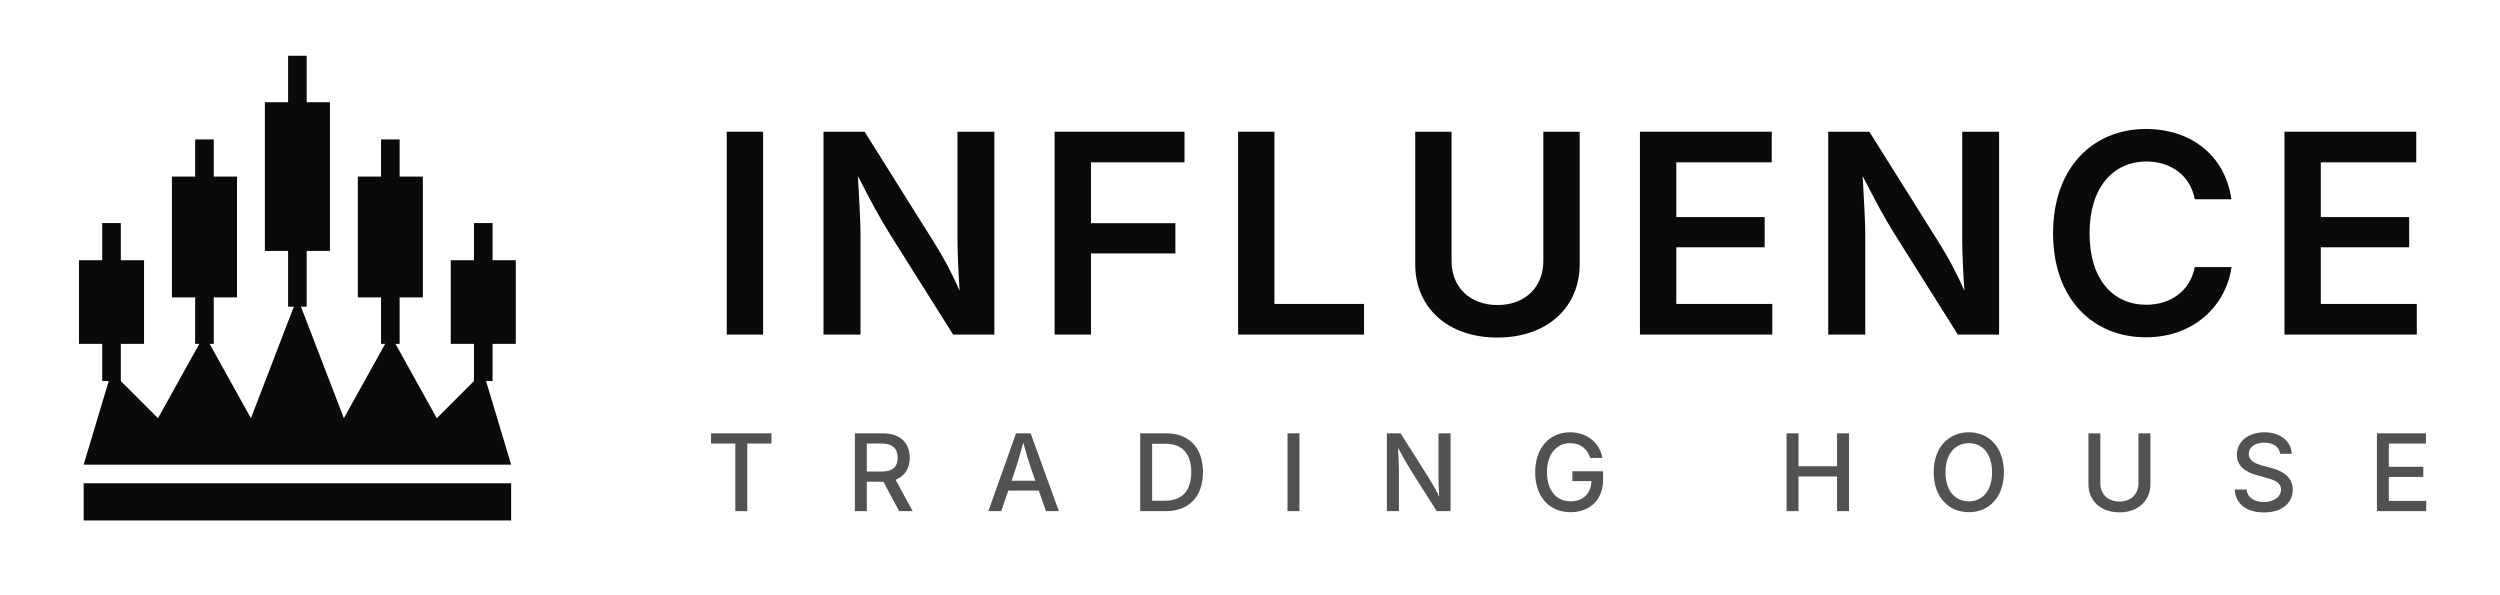
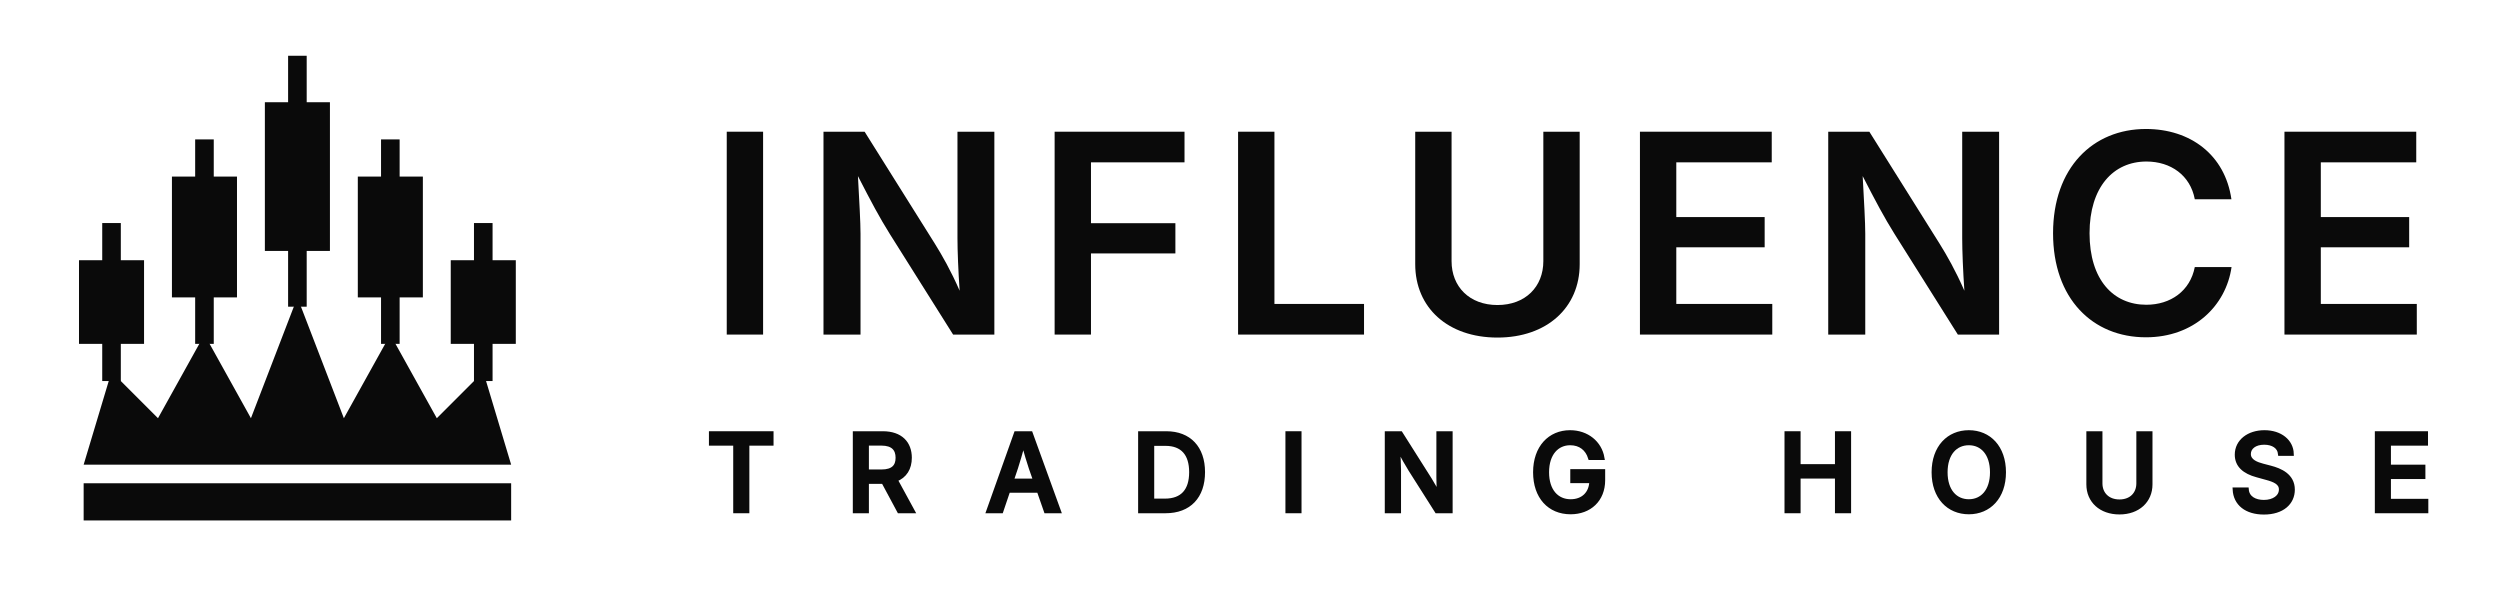
<svg xmlns="http://www.w3.org/2000/svg" viewBox="0 0 269 64" width="269" height="64">
  <g transform="translate(0 4) scale(1.0)">
    <rect x="11.0" y="20" width="2.0" height="17" fill="#0A0A0A" />
    <rect x="8.5" y="24" width="7.0" height="9" fill="#0A0A0A" />
    <rect x="21.0" y="11" width="2.0" height="22" fill="#0A0A0A" />
    <rect x="18.5" y="15" width="7.0" height="13" fill="#0A0A0A" />
    <rect x="31.0" y="2" width="2.0" height="27" fill="#0A0A0A" />
    <rect x="28.5" y="7" width="7.0" height="16" fill="#0A0A0A" />
    <rect x="41.0" y="11" width="2.0" height="22" fill="#0A0A0A" />
    <rect x="38.5" y="15" width="7.0" height="13" fill="#0A0A0A" />
    <rect x="51.0" y="20" width="2.0" height="17" fill="#0A0A0A" />
    <rect x="48.5" y="24" width="7.0" height="9" fill="#0A0A0A" />
    <path d="M9 46 L12 36 L17 41 L22 32 L27 41 L32 28 L37 41 L42 32 L47 41 L52 36 L55 46 Z" fill="#0A0A0A" />
    <rect x="9" y="48" width="46" height="4" fill="#0A0A0A" />
  </g>
  <path transform="translate(76.00 36.00) scale(0.01465 -0.01465)" d="M417 1490H150V0H417Z" fill="#0A0A0A" />
  <path transform="translate(86.41 36.00) scale(0.01465 -0.01465)" d="M150 0H422V740C422 823 413 980 403 1164C503 970 559 864 637 739L1102 0H1405V1490H1134V708C1134 617 1140 466 1150 322C1085 471 1020 584 967 669L452 1490H150Z" fill="#0A0A0A" />
  <path transform="translate(111.28 36.00) scale(0.01465 -0.01465)" d="M150 0H417V596H1037V818H417V1265H1104V1490H150Z" fill="#0A0A0A" />
  <path transform="translate(131.02 36.00) scale(0.01465 -0.01465)" d="M150 0H1075V225H417V1490H150Z" fill="#0A0A0A" />
  <path transform="translate(150.08 36.00) scale(0.01465 -0.01465)" d="M754 -22C1117 -22 1358 198 1358 517V1490H1091V539C1091 352 960 217 754 217C548 217 417 352 417 539V1490H150V517C150 198 389 -22 754 -22Z" fill="#0A0A0A" />
  <path transform="translate(174.26 36.00) scale(0.01465 -0.01465)" d="M150 0H1122V225H417V641H1066V863H417V1265H1118V1490H150Z" fill="#0A0A0A" />
  <path transform="translate(194.52 36.00) scale(0.01465 -0.01465)" d="M150 0H422V740C422 823 413 980 403 1164C503 970 559 864 637 739L1102 0H1405V1490H1134V708C1134 617 1140 466 1150 322C1085 471 1020 584 967 669L452 1490H150Z" fill="#0A0A0A" />
  <path transform="translate(219.40 36.00) scale(0.01465 -0.01465)" d="M785 -20C1137 -20 1373 211 1414 496H1144C1110 320 966 219 788 219C546 219 371 402 371 744C371 1082 545 1271 789 1271C967 1271 1111 1170 1144 994H1413C1366 1320 1112 1510 785 1510C396 1510 103 1226 103 744C103 264 393 -20 785 -20Z" fill="#0A0A0A" />
  <path transform="translate(243.61 36.00) scale(0.01465 -0.01465)" d="M150 0H1122V225H417V641H1066V863H417V1265H1118V1490H150Z" fill="#0A0A0A" />
-   <path transform="translate(76.00 55.00) scale(0.00562 -0.00562)" d="M90 1294H555V0H784V1294H1247V1490H90Z" fill="#525252" />
-   <path transform="translate(91.06 55.00) scale(0.00562 -0.00562)" d="M165 0H393V563H697C701 563 706 563 710 563L1012 0H1271L943 602C1124 670 1215 822 1215 1022C1215 1297 1044 1490 699 1490H165ZM393 758V1295H673C893 1295 984 1190 984 1022C984 855 893 758 675 758Z" fill="#525252" />
-   <path transform="translate(106.06 55.00) scale(0.00562 -0.00562)" d="M51 0H298L431 393H1017L1154 0H1401L861 1490H581ZM496 583 579 829C616 943 662 1098 720 1311C779 1100 824 948 864 829L950 583Z" fill="#525252" />
-   <path transform="translate(121.76 55.00) scale(0.00562 -0.00562)" d="M650 0C1103 0 1366 281 1366 747C1366 1210 1103 1490 664 1490H165V0ZM393 200V1290H649C974 1290 1142 1097 1142 747C1142 394 974 200 637 200Z" fill="#525252" />
-   <path transform="translate(137.61 55.00) scale(0.00562 -0.00562)" d="M393 1490H165V0H393Z" fill="#525252" />
-   <path transform="translate(148.30 55.00) scale(0.00562 -0.00562)" d="M165 0H396V795C396 872 388 1026 379 1213C487 1013 544 910 617 793L1120 0H1384V1490H1153V642C1153 556 1157 417 1168 273C1102 416 1035 529 989 603L428 1490H165Z" fill="#525252" />
-   <path transform="translate(164.55 55.00) scale(0.00562 -0.00562)" d="M791 -20C1152 -20 1413 216 1413 593V764H825V576H1190C1185 338 1028 188 792 188C529 188 339 386 339 745C339 1105 532 1302 783 1302C979 1302 1112 1193 1166 1019H1400C1350 1309 1102 1510 781 1510C395 1510 113 1220 113 744C113 273 386 -20 791 -20Z" fill="#525252" />
-   <path transform="translate(191.31 55.00) scale(0.00562 -0.00562)" d="M165 0H393V664H1131V0H1360V1490H1131V860H393V1490H165Z" fill="#525252" />
-   <path transform="translate(207.43 55.00) scale(0.00562 -0.00562)" d="M786 -20C1172 -20 1457 268 1457 744C1457 1222 1172 1510 786 1510C399 1510 113 1222 113 744C113 268 399 -20 786 -20ZM786 188C530 188 339 384 339 744C339 1105 530 1302 786 1302C1040 1302 1231 1106 1231 744C1231 384 1040 188 786 188Z" fill="#525252" />
-   <path transform="translate(223.79 55.00) scale(0.00562 -0.00562)" d="M759 -23C1115 -23 1351 199 1351 512V1490H1122V531C1122 330 983 184 759 184C534 184 393 330 393 531V1490H165V512C165 199 400 -23 759 -23Z" fill="#525252" />
-   <path transform="translate(239.86 55.00) scale(0.00562 -0.00562)" d="M665 -25C1015 -25 1217 159 1217 412C1217 681 978 783 788 832L643 870C529 900 375 953 375 1094C375 1220 489 1312 670 1312C839 1312 960 1234 975 1098H1197C1190 1335 981 1510 675 1510C375 1510 147 1339 147 1081C147 877 291 752 535 687L709 639C869 596 992 545 992 415C992 271 853 175 664 175C492 175 348 251 335 414H106C120 142 330 -25 665 -25Z" fill="#525252" />
-   <path transform="translate(254.83 55.00) scale(0.00562 -0.00562)" d="M165 0H1109V196H393V655H1053V850H393V1294H1103V1490H165Z" fill="#525252" />
+   <path transform="translate(76.00 55.00) scale(0.00562 -0.00562)" d="M90 1294H555V0H784V1294H1247V1490H90Z" fill="#0A0A0A" stroke="#0A0A0A" stroke-width="80" />
+   <path transform="translate(91.06 55.00) scale(0.00562 -0.00562)" d="M165 0H393V563H697C701 563 706 563 710 563L1012 0H1271L943 602C1124 670 1215 822 1215 1022C1215 1297 1044 1490 699 1490H165ZM393 758V1295H673C893 1295 984 1190 984 1022C984 855 893 758 675 758Z" fill="#0A0A0A" stroke="#0A0A0A" stroke-width="80" />
+   <path transform="translate(106.06 55.00) scale(0.00562 -0.00562)" d="M51 0H298L431 393H1017L1154 0H1401L861 1490H581ZM496 583 579 829C616 943 662 1098 720 1311C779 1100 824 948 864 829L950 583Z" fill="#0A0A0A" stroke="#0A0A0A" stroke-width="80" />
+   <path transform="translate(121.76 55.00) scale(0.00562 -0.00562)" d="M650 0C1103 0 1366 281 1366 747C1366 1210 1103 1490 664 1490H165V0ZM393 200V1290H649C974 1290 1142 1097 1142 747C1142 394 974 200 637 200Z" fill="#0A0A0A" stroke="#0A0A0A" stroke-width="80" />
+   <path transform="translate(137.61 55.00) scale(0.00562 -0.00562)" d="M393 1490H165V0H393Z" fill="#0A0A0A" stroke="#0A0A0A" stroke-width="80" />
+   <path transform="translate(148.30 55.00) scale(0.00562 -0.00562)" d="M165 0H396V795C396 872 388 1026 379 1213C487 1013 544 910 617 793L1120 0H1384V1490H1153V642C1153 556 1157 417 1168 273C1102 416 1035 529 989 603L428 1490H165Z" fill="#0A0A0A" stroke="#0A0A0A" stroke-width="80" />
+   <path transform="translate(164.55 55.00) scale(0.00562 -0.00562)" d="M791 -20C1152 -20 1413 216 1413 593V764H825V576H1190C1185 338 1028 188 792 188C529 188 339 386 339 745C339 1105 532 1302 783 1302C979 1302 1112 1193 1166 1019H1400C1350 1309 1102 1510 781 1510C395 1510 113 1220 113 744C113 273 386 -20 791 -20Z" fill="#0A0A0A" stroke="#0A0A0A" stroke-width="80" />
+   <path transform="translate(191.31 55.00) scale(0.00562 -0.00562)" d="M165 0H393V664H1131V0H1360V1490H1131V860H393V1490H165Z" fill="#0A0A0A" stroke="#0A0A0A" stroke-width="80" />
+   <path transform="translate(207.43 55.00) scale(0.00562 -0.00562)" d="M786 -20C1172 -20 1457 268 1457 744C1457 1222 1172 1510 786 1510C399 1510 113 1222 113 744C113 268 399 -20 786 -20ZM786 188C530 188 339 384 339 744C339 1105 530 1302 786 1302C1040 1302 1231 1106 1231 744C1231 384 1040 188 786 188Z" fill="#0A0A0A" stroke="#0A0A0A" stroke-width="80" />
+   <path transform="translate(223.79 55.00) scale(0.00562 -0.00562)" d="M759 -23C1115 -23 1351 199 1351 512V1490H1122V531C1122 330 983 184 759 184C534 184 393 330 393 531V1490H165V512C165 199 400 -23 759 -23Z" fill="#0A0A0A" stroke="#0A0A0A" stroke-width="80" />
+   <path transform="translate(239.86 55.00) scale(0.00562 -0.00562)" d="M665 -25C1015 -25 1217 159 1217 412C1217 681 978 783 788 832L643 870C529 900 375 953 375 1094C375 1220 489 1312 670 1312C839 1312 960 1234 975 1098H1197C1190 1335 981 1510 675 1510C375 1510 147 1339 147 1081C147 877 291 752 535 687L709 639C869 596 992 545 992 415C992 271 853 175 664 175C492 175 348 251 335 414H106C120 142 330 -25 665 -25Z" fill="#0A0A0A" stroke="#0A0A0A" stroke-width="80" />
+   <path transform="translate(254.83 55.00) scale(0.00562 -0.00562)" d="M165 0H1109V196H393V655H1053V850H393V1294H1103V1490H165Z" fill="#0A0A0A" stroke="#0A0A0A" stroke-width="80" />
</svg>
